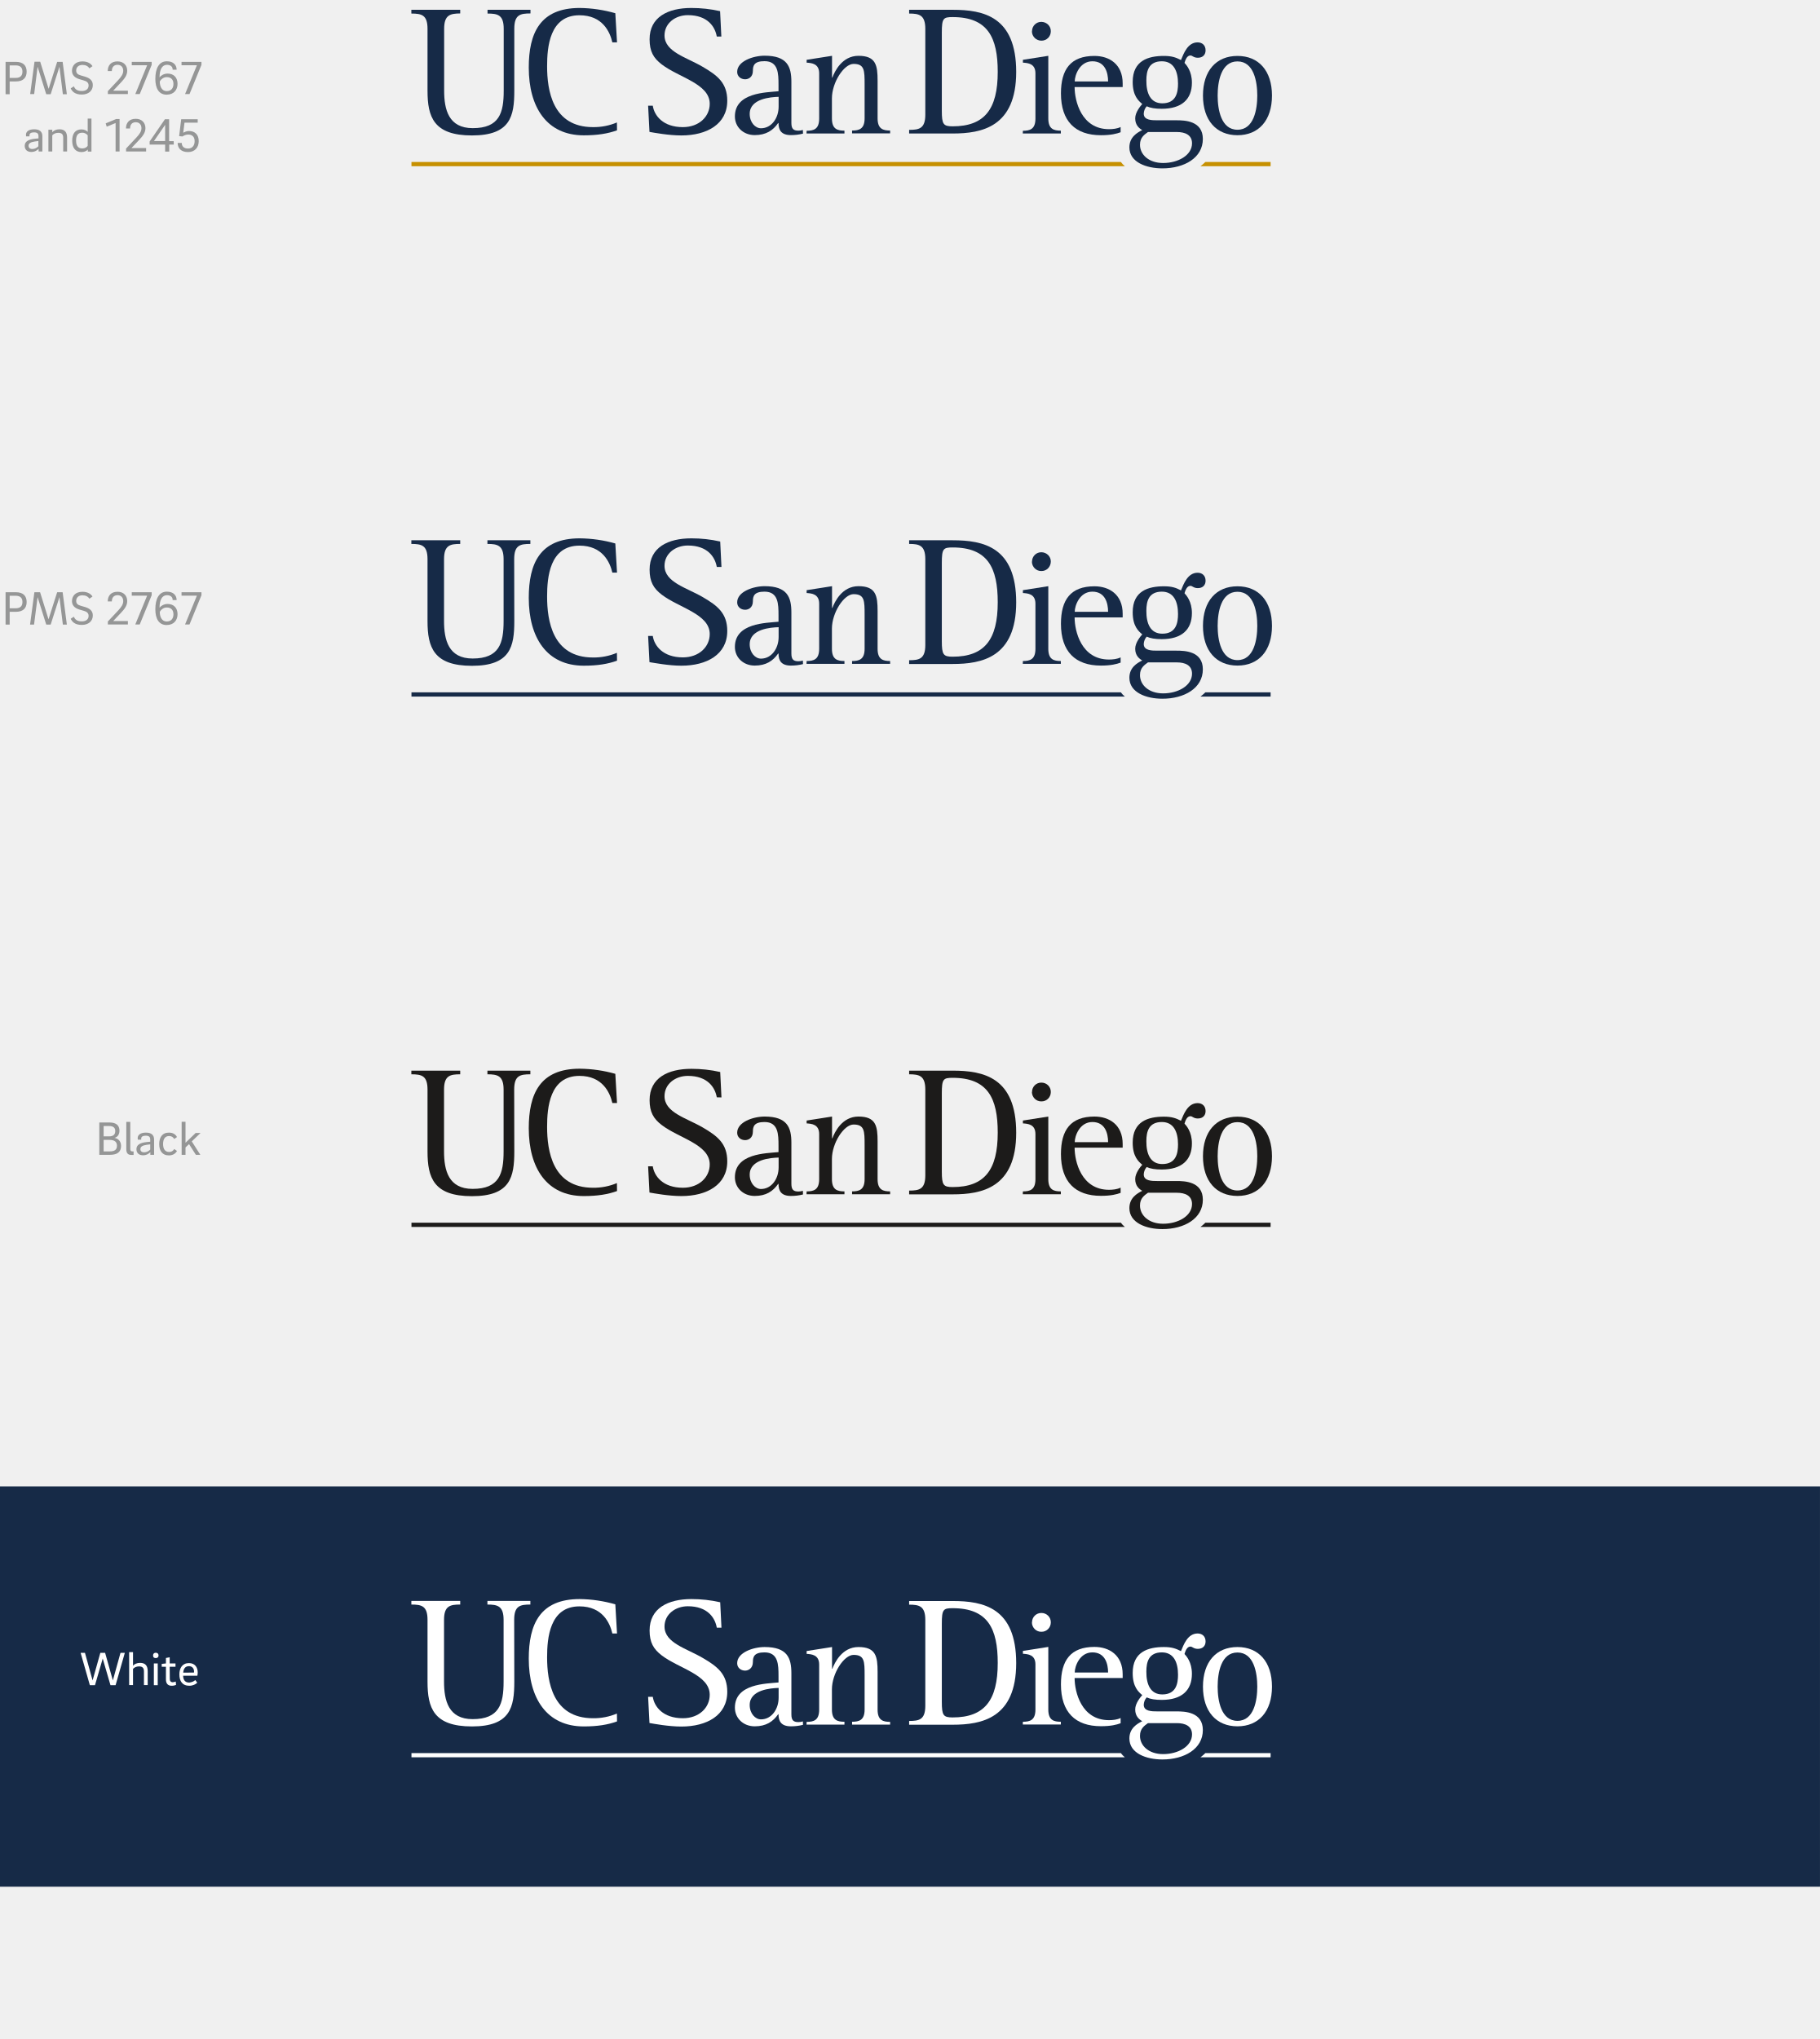
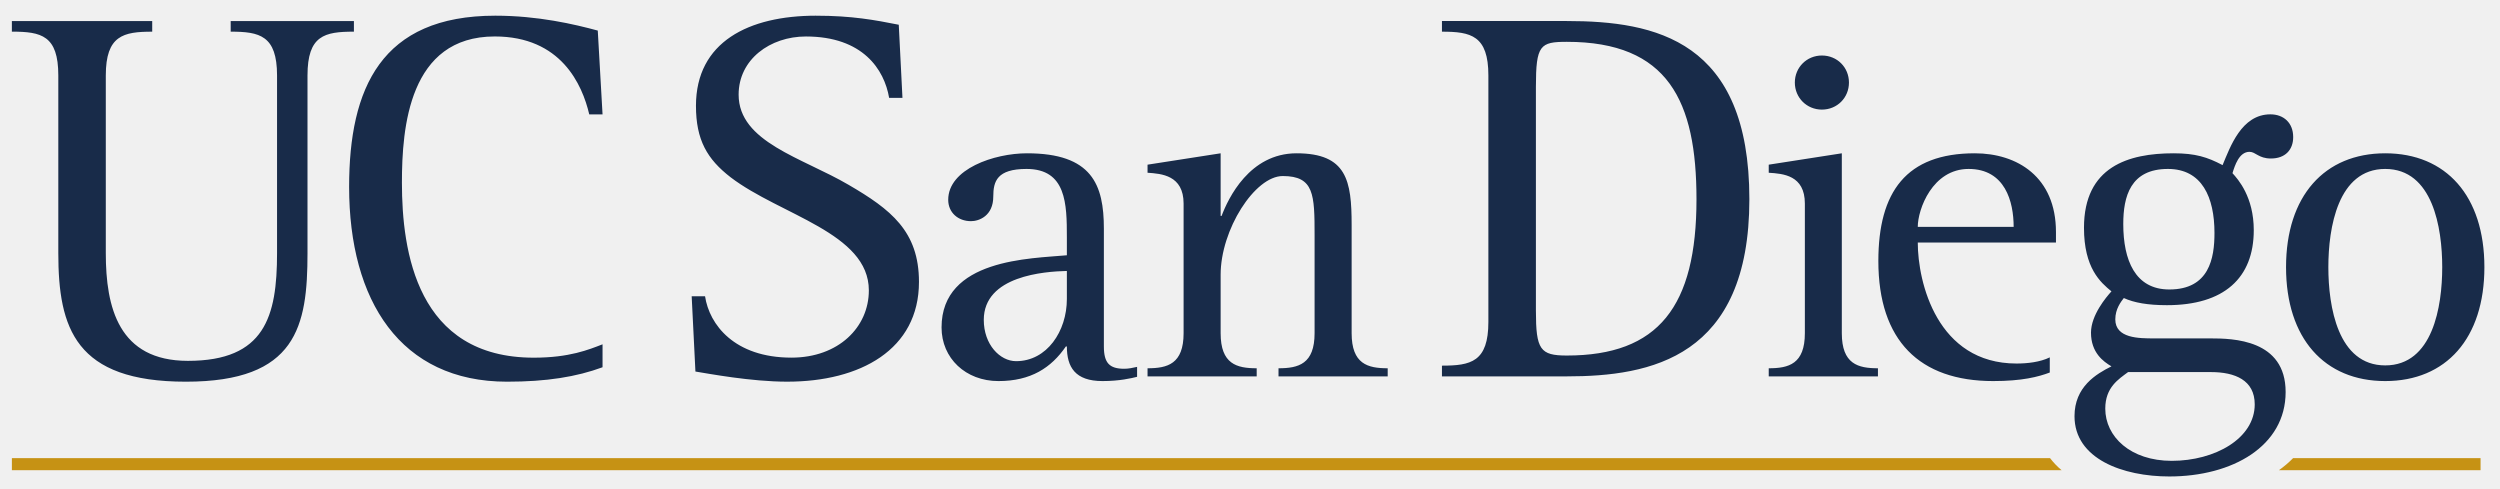
- <svg xmlns="http://www.w3.org/2000/svg" xmlns:xlink="http://www.w3.org/1999/xlink" version="1.1" id="Layer_1" x="0px" y="0px" viewBox="0 0 1598.1 1790" style="enable-background:new 0 0 1598.1 1790;" xml:space="preserve">
-   <style type="text/css">
- 	.st0{fill:#162A47;}
- 	.st1{clip-path:url(#SVGID_2_);}
- 	.st2{fill:#1C1B1A;}
- 	.st3{fill:#C69000;}
- 	.st4{fill:#FFFFFF;}
- 	.st5{enable-background:new    ;}
- 	.st6{fill:#959696;}
- </style>
-   <rect x="0" y="1304.9" class="st0" width="1598.1" height="351.4" />
-   <g>
+ <svg xmlns="http://www.w3.org/2000/svg" xml:space="preserve" height="35.546" viewBox="0 0 182 35.546" width="182" version="1.1">
+   <g transform="matrix(1.25 0 0 -1.25 -174.44 463.92)">
    <g>
-       <g>
-         <g>
-           <g>
-             <defs>
-               <rect id="SVGID_1_" x="70.1" y="7" width="1157.1" height="1649.3" />
-             </defs>
-             <clipPath id="SVGID_2_">
-               <use xlink:href="#SVGID_1_" style="overflow:visible;" />
-             </clipPath>
-             <g class="st1">
-               <path class="st2" d="M451.6,1010.8c0,22.3-3.3,39.3-37.2,39.3c-33.7,0-39-16.3-39-39.3v-54.3c0-12.2-5.2-13.4-14.2-13.4v-3.2        h42.9v3.2c-8.8,0-14.2,1.1-14.2,13.4v54.3c0,16.6,3.9,32.9,25.1,32.9c23.5,0,27.2-13.5,27.2-32.9v-54.3        c0-12.2-5.4-13.4-14.2-13.4v-3.2h37.7v3.2c-9,0-14.2,1.1-14.2,13.4L451.6,1010.8z" />
-               <path class="st2" d="M541.8,1045.6c-8,2.9-17.1,4.4-29.2,4.4c-32.6,0-48.3-24.8-48.3-59.5c0-30.2,9.8-52.3,44.7-52.3        c10.6,0.1,21.1,1.6,31.3,4.5l1.5,25.6h-4.1c-2.1-9.1-8.6-23.8-28.9-23.8c-26.2,0-28.4,27.9-28.4,44.7c0,21,4.6,53.5,40.3,53.5        c7.2,0.1,14.4-1.3,21-4.1L541.8,1045.6z" />
-               <path class="st2" d="M629.4,963.3c-1.5-8.6-8-18.8-25.4-18.8c-10.9,0-20.5,7-20.5,17.8c0,14.5,19.4,19.2,33.6,27.5        c12.9,7.5,21.5,14.2,21.5,29.7c0,20.7-18,30.5-40.3,30.5c-11.1,0-24-2.4-28-3.1l-1.2-23h4.1c1.3,8.7,9,18.8,26.4,18.8        c14.3,0,23.6-9.3,23.6-20.5c0-17.6-27.1-23-42.2-34.6c-7.2-5.5-10.6-11.4-10.6-21.8c0-19.6,16.2-27.5,36.7-27.5        c8.5,0,17,0.9,25.3,2.8l1.1,22.3L629.4,963.3z" />
-               <path class="st2" d="M683.7,1016.2c-6.8,0.2-25.4,1.5-25.4,15c0,7.5,4.9,12.6,9.9,12.6c9.4,0,15.5-9.1,15.5-19V1016.2z         M705.1,1048.6c-3.5,0.9-7,1.3-10.6,1.3c-8.4,0-10.9-4.3-10.9-10.6h-0.3c-4.5,6.5-10.7,10.6-20.6,10.6s-17.4-7-17.4-16.4        c0-21,27.3-21,38.3-22.1v-5.5c0-10.2-0.2-20.9-12.3-20.9c-9,0-10.2,3.8-10.2,8.4c0,6-4.3,7.5-6.8,7.5c-3.9,0-7-2.6-7-6.5        c0-9.4,14.1-14.2,24.1-14.2c19.9,0,23.5,9.6,23.5,23v36c0,5.1,1.7,6.8,6.2,6.8c1.3,0,2.6-0.2,3.9-0.6L705.1,1048.6z" />
-               <path class="st2" d="M708.3,1045.9c6.1,0,11-1.3,11-10.7v-39.6c0-8.7-6.8-9.1-11-9.4v-2.5l22.3-3.5v19.1h0.3        c2-5.4,8.5-19.1,22.9-19.1c15.4,0,16.8,8.4,16.8,21.9v33.1c0,9.4,4.9,10.7,11,10.7v2.5h-33.4v-2.5c6.1,0,11-1.3,11-10.7v-29.9        c0-12.5-0.1-18.1-9.7-18.1c-8.5,0-19,16.4-19,30.2v17.8c0,9.4,4.9,10.7,11,10.7v2.5h-33.3L708.3,1045.9z" />
-               <path class="st2" d="M827,1028.4c0,11.9,1.3,13.7,9.5,13.7c28,0,39.6-15,39.6-47.8c0-30-8.6-48.1-39.6-48.1        c-8.2,0-9.5,1-9.5,13.7V1028.4z M798.3,1045.2c8.8,0,14.2-1.1,14.2-13.4v-75.3c0-12.2-5.4-13.4-14.2-13.4v-3.2h38.2        c27.1,0,55.8,5.9,55.8,54.5c0,48.4-30.2,54.1-55.8,54.1h-38.2V1045.2z" />
-               <path class="st2" d="M906.2,958.6c0-4.6,3.7-8.3,8.3-8.2c4.6,0,8.3,3.7,8.2,8.3c0,4.6-3.7,8.3-8.3,8.2        c-4.5,0.1-8.2-3.6-8.3-8.1C906.2,958.8,906.2,958.7,906.2,958.6 M898.2,1045.9c6.1,0,11-1.3,11-10.7v-39.6        c0-8.7-6.7-9.1-11-9.4v-2.5l22.3-3.5v55c0,9.4,4.9,10.7,11,10.7v2.5h-33.4L898.2,1045.9z" />
-               <path class="st2" d="M973,1002.7c0-7.7-2.6-17.7-13.8-17.7s-15.5,12.3-15.5,17.7H973z M984,1047.2c-3.5,1.3-8.4,2.6-17.3,2.6        c-22.5,0-35.1-12.3-35.1-36.7c0-21.2,8.6-32.9,29.4-32.9c13,0,24.8,7.2,24.8,24.1v3.2h-42.2c0,12.2,5.9,37,30.2,37        c3.3,0,7.2-0.4,10.2-1.9V1047.2z" />
-               <path class="st2" d="M1020.6,1021.9c12.2,0,13.8-9.6,13.8-17.3c0-10.9-3.8-19.6-14.2-19.6c-11.5,0-13.6,8.4-13.6,16.8        C1006.5,1012.9,1010.1,1021.9,1020.6,1021.9 M1008,1047.1c-2.9,2.2-7,4.6-7,11.2c0,8.6,7.7,16,20.3,16        c13.2,0,25.4-6.8,25.4-17.3c0-7.4-6.1-9.9-13.3-9.9L1008,1047.1z M1033.1,1036.8c6.9,0,23.1,0.3,23.1,16.4        c0,16.5-16.2,25.8-35.5,25.8c-14.2,0-29-5.4-29-18.4c0-9,6.7-12.9,11.3-15.2c-2.5-1.4-6.2-4.2-6.2-10.3        c0-5.4,4.7-10.9,6.2-12.6c-3.3-2.8-8.4-7.1-8.4-19.4c0-18.7,13.6-22.8,27.4-22.8c6.7,0,10.3,1.2,15,3.6        c2.3-5.5,5.8-15.5,14.6-15.5c4.1,0,7,2.6,7,7c0,3.9-2.5,6.5-6.8,6.5c-3.8,0-4.7-2-6.5-2c-3.2,0-4.5,4.2-5.2,6.5        c1.7,1.9,6.5,7.2,6.5,17.4c0,14.7-9.1,22.9-26.5,22.9c-5.8,0-10-0.7-13.2-2.2c-1.6,1.8-2.5,4.1-2.6,6.5        c0,5.8,7.2,5.8,11.9,5.8L1033.1,1036.8z" />
-               <path class="st2" d="M1086.6,1045.1c14.5,0,17.4-18,17.4-30s-2.9-30-17.4-30s-17.4,18-17.4,30S1072.1,1045.1,1086.6,1045.1         M1056.3,1015.1c0-21.8,11.7-34.8,30.3-34.8s30.3,13,30.3,34.8c0,21.8-11.7,34.8-30.3,34.8S1056.3,1036.8,1056.3,1015.1" />
-               <path class="st2" d="M984.2,1073.4H361.3v3.7h626.4C986.4,1076,985.2,1074.8,984.2,1073.4" />
-               <path class="st2" d="M1115.7,1073.4h-57.3c-1.3,1.3-2.8,2.6-4.3,3.7h61.6L1115.7,1073.4L1115.7,1073.4z" />
-               <path class="st0" d="M451.6,545.2c0,22.3-3.3,39.3-37.2,39.3c-33.7,0-39-16.3-39-39.3v-54.3c0-12.2-5.2-13.4-14.2-13.4v-3.2        h42.9v3.2c-8.8,0-14.2,1.1-14.2,13.4v54.3c0,16.6,3.9,32.9,25.1,32.9c23.5,0,27.2-13.5,27.2-32.9v-54.3        c0-12.2-5.4-13.4-14.2-13.4v-3.2h37.7v3.2c-9,0-14.2,1.1-14.2,13.4L451.6,545.2z" />
-               <path class="st0" d="M541.8,580c-8,2.9-17.1,4.4-29.2,4.4c-32.6,0-48.3-24.8-48.3-59.5c0-30.2,9.8-52.3,44.7-52.3        c10.6,0.1,21.1,1.6,31.3,4.5l1.5,25.6h-4.1c-2.1-9.1-8.6-23.7-28.9-23.7c-26.2,0-28.4,27.9-28.4,44.7c0,21,4.6,53.5,40.3,53.5        c7.2,0.1,14.4-1.3,21-4.1L541.8,580z" />
-               <path class="st0" d="M629.4,497.7c-1.5-8.6-8-18.8-25.4-18.8c-10.9,0-20.5,7-20.5,17.8c0,14.5,19.4,19.2,33.6,27.5        c12.9,7.5,21.5,14.2,21.5,29.7c0,20.7-18,30.5-40.3,30.5c-11.1,0-24-2.5-28-3.1l-1.2-23h4.1c1.3,8.7,9,18.8,26.4,18.8        c14.3,0,23.6-9.3,23.6-20.5c0-17.6-27.1-23-42.2-34.6c-7.2-5.5-10.6-11.4-10.6-21.9c0-19.6,16.2-27.5,36.7-27.5        c8.5,0,17,0.9,25.3,2.8l1.1,22.3L629.4,497.7L629.4,497.7z" />
-               <path class="st0" d="M683.7,550.6c-6.8,0.2-25.4,1.5-25.4,15c0,7.5,4.9,12.6,9.9,12.6c9.4,0,15.5-9.1,15.5-19V550.6z         M705.1,583c-3.5,0.9-7,1.3-10.6,1.3c-8.4,0-10.9-4.3-10.9-10.6h-0.3c-4.5,6.5-10.7,10.6-20.6,10.6s-17.4-7-17.4-16.4        c0-21,27.3-21,38.3-22.1v-5.5c0-10.2-0.2-20.9-12.3-20.9c-9,0-10.2,3.8-10.2,8.4c0,6-4.3,7.5-6.8,7.5c-3.9,0-7-2.6-7-6.5        c0-9.4,14.1-14.2,24.1-14.2c19.9,0,23.5,9.6,23.5,23.1v36c0,5.1,1.7,6.8,6.2,6.8c1.3,0,2.6-0.2,3.9-0.6L705.1,583z" />
-               <path class="st0" d="M708.3,580.3c6.1,0,11-1.3,11-10.7V530c0-8.7-6.8-9.1-11-9.4v-2.5l22.3-3.5v19.1h0.3        c2-5.4,8.5-19.1,22.9-19.1c15.4,0,16.8,8.4,16.8,21.9v33.1c0,9.4,4.9,10.7,11,10.7v2.5h-33.4v-2.5c6.1,0,11-1.3,11-10.7v-29.9        c0-12.5-0.1-18.1-9.7-18.1c-8.5,0-19,16.4-19,30.2v17.8c0,9.4,4.9,10.7,11,10.7v2.5h-33.3L708.3,580.3z" />
-               <path class="st0" d="M827,562.8c0,11.9,1.3,13.7,9.5,13.7c28,0,39.6-15,39.6-47.8c0-30-8.6-48.1-39.6-48.1        c-8.2,0-9.5,1-9.5,13.7V562.8z M798.3,579.6c8.8,0,14.2-1.1,14.2-13.4v-75.3c0-12.2-5.4-13.4-14.2-13.4v-3.2h38.2        c27.1,0,55.8,5.9,55.8,54.5c0,48.4-30.2,54.1-55.8,54.1h-38.2V579.6z" />
-               <path class="st0" d="M906.2,493c0-4.6,3.7-8.3,8.3-8.2s8.3,3.7,8.2,8.3s-3.7,8.3-8.3,8.2c-4.5,0.1-8.2-3.6-8.3-8.1        C906.2,493.1,906.2,493.1,906.2,493 M898.2,580.3c6.1,0,11-1.3,11-10.7V530c0-8.7-6.7-9.1-11-9.4v-2.5l22.3-3.5v55        c0,9.4,4.9,10.7,11,10.7v2.5h-33.4L898.2,580.3z" />
-               <path class="st0" d="M973,537.1c0-7.7-2.6-17.7-13.8-17.7s-15.5,12.3-15.5,17.7H973z M984,581.7c-3.5,1.3-8.4,2.6-17.3,2.6        c-22.5,0-35.1-12.3-35.1-36.7c0-21.2,8.6-32.9,29.4-32.9c13,0,24.8,7.2,24.8,24.1v3.2h-42.2c0,12.2,5.9,37,30.2,37        c3.3,0,7.2-0.4,10.2-1.9V581.7z" />
-               <path class="st0" d="M1020.6,556.3c12.2,0,13.8-9.6,13.8-17.3c0-10.9-3.8-19.6-14.2-19.6c-11.5,0-13.6,8.4-13.6,16.8        C1006.5,547.3,1010.1,556.3,1020.6,556.3 M1008,581.5c-2.9,2.2-7,4.6-7,11.2c0,8.6,7.7,16,20.3,16c13.2,0,25.4-6.8,25.4-17.3        c0-7.4-6.1-9.9-13.3-9.9H1008z M1033.1,571.2c6.9,0,23.1,0.3,23.1,16.4c0,16.5-16.2,25.8-35.5,25.8c-14.2,0-29-5.4-29-18.4        c0-9,6.7-12.9,11.3-15.2c-2.5-1.4-6.2-4.2-6.2-10.3c0-5.4,4.7-10.9,6.2-12.6c-3.3-2.8-8.4-7.1-8.4-19.4        c0-18.7,13.6-22.8,27.4-22.8c6.7,0,10.3,1.1,15,3.6c2.3-5.5,5.8-15.5,14.6-15.5c4.1,0,7,2.6,7,7c0,3.9-2.5,6.5-6.8,6.5        c-3.8,0-4.7-2-6.5-2c-3.2,0-4.5,4.2-5.2,6.5c1.7,1.9,6.5,7.2,6.5,17.4c0,14.7-9.1,22.9-26.5,22.9c-5.8,0-10-0.7-13.2-2.2        c-1.6,1.8-2.5,4.1-2.6,6.5c0,5.8,7.2,5.8,11.9,5.8H1033.1z" />
-               <path class="st0" d="M1086.6,579.5c14.5,0,17.4-18,17.4-30s-2.9-30-17.4-30s-17.4,18-17.4,30S1072.1,579.5,1086.6,579.5         M1056.3,549.5c0-21.8,11.7-34.8,30.3-34.8s30.3,13,30.3,34.8s-11.7,34.8-30.3,34.8S1056.3,571.2,1056.3,549.5" />
-               <path class="st0" d="M984.2,607.8H361.3v3.7h626.4C986.4,610.4,985.2,609.2,984.2,607.8" />
-               <path class="st0" d="M1115.7,607.8h-57.3c-1.3,1.3-2.8,2.6-4.3,3.7h61.6L1115.7,607.8L1115.7,607.8z" />
-               <path class="st0" d="M451.6,79.6c0,22.3-3.3,39.3-37.2,39.3c-33.7,0-39-16.3-39-39.3V25.3c0-12.2-5.2-13.4-14.2-13.4V8.6h42.9        v3.2C395.4,11.9,390,13,390,25.3v54.3c0,16.6,3.9,32.9,25.1,32.9c23.5,0,27.2-13.5,27.2-32.9V25.3c0-12.3-5.3-13.4-14.2-13.4        V8.6h37.7v3.2c-9,0-14.2,1.1-14.2,13.4V79.6z" />
-               <path class="st0" d="M541.8,114.4c-8,2.9-17.1,4.4-29.2,4.4c-32.6,0-48.3-24.8-48.3-59.5C464.3,29.2,474.1,7,509,7        c10.6,0.1,21.1,1.7,31.3,4.6l1.5,25.6h-4.1c-2.1-9.2-8.6-23.8-28.9-23.8c-26.2,0-28.4,27.9-28.4,44.7c0,21,4.6,53.5,40.3,53.5        c7.2,0.1,14.4-1.3,21-4.1L541.8,114.4z" />
-               <path class="st0" d="M629.4,32.1c-1.5-8.6-8-18.8-25.4-18.8c-10.9,0-20.5,7-20.5,17.8c0,14.5,19.4,19.2,33.6,27.6        c12.9,7.5,21.5,14.2,21.5,29.7c0,20.7-18,30.5-40.3,30.5c-11.1,0-24-2.4-28-3.1l-1.2-23h4.1c1.3,8.7,9,18.8,26.4,18.8        c14.3,0,23.6-9.3,23.6-20.5c0-17.6-27.1-23-42.2-34.6c-7.2-5.5-10.6-11.4-10.6-21.9C570.3,15,586.5,7,607,7        c8.5,0,17,0.9,25.3,2.8l1.1,22.3C633.4,32.1,629.4,32.1,629.4,32.1z" />
-               <path class="st0" d="M683.7,85c-6.8,0.2-25.4,1.5-25.4,15c0,7.5,4.9,12.6,9.9,12.6c9.4,0,15.5-9.1,15.5-19V85z M705.1,117.3        c-3.5,0.9-7,1.3-10.6,1.3c-8.4,0-10.9-4.3-10.9-10.6h-0.3c-4.5,6.5-10.7,10.6-20.6,10.6s-17.4-7-17.4-16.4        c0-21,27.3-21,38.3-22.1v-5.5c0-10.2-0.2-20.9-12.3-20.9c-9,0-10.2,3.8-10.2,8.4c0,6-4.3,7.5-6.8,7.5c-3.9,0-7-2.6-7-6.5        c0-9.4,14.1-14.2,24.1-14.2c19.9,0,23.5,9.6,23.5,23v36c0,5.1,1.7,6.8,6.2,6.8c1.3,0,2.6-0.2,3.9-0.6L705.1,117.3z" />
-               <path class="st0" d="M708.3,114.8c6.1,0,11-1.3,11-10.7V64.4c0-8.7-6.8-9.1-11-9.4v-2.5l22.3-3.5v19.1h0.3        c2-5.4,8.5-19.1,22.9-19.1c15.4,0,16.8,8.4,16.8,21.9v33c0,9.4,4.9,10.7,11,10.7v2.5h-33.4v-2.5c6.1,0,11-1.3,11-10.7V74.2        c0-12.5-0.1-18.1-9.7-18.1c-8.5,0-19,16.4-19,30.2V104c0,9.4,4.9,10.7,11,10.7v2.5h-33.3L708.3,114.8z" />
-               <path class="st0" d="M827,97.2c0,11.9,1.3,13.7,9.5,13.7c28,0,39.6-15,39.6-47.8c0-30-8.6-48.1-39.6-48.1        c-8.2,0-9.5,1-9.5,13.7V97.2z M798.3,114c8.8,0,14.2-1.1,14.2-13.4V25.3c0-12.2-5.4-13.4-14.2-13.4V8.6h38.2        c27.1,0,55.8,5.9,55.8,54.5c0,48.4-30.2,54.1-55.8,54.1h-38.2V114z" />
-               <path class="st0" d="M906.2,27.4c0-4.6,3.7-8.3,8.3-8.2c4.6,0.1,8.3,3.7,8.2,8.3c0,4.6-3.7,8.3-8.3,8.2        c-4.5,0-8.2-3.6-8.3-8.1C906.2,27.6,906.2,27.5,906.2,27.4 M898.2,114.8c6.1,0,11-1.3,11-10.7V64.4c0-8.7-6.7-9.1-11-9.4v-2.5        l22.3-3.5v55c0,9.4,4.9,10.7,11,10.7v2.5h-33.4L898.2,114.8z" />
-               <path class="st0" d="M973,71.5c0-7.7-2.6-17.7-13.8-17.7s-15.5,12.3-15.5,17.7H973z M984,116.1c-3.5,1.3-8.4,2.6-17.3,2.6        c-22.5,0-35.1-12.3-35.1-36.7c0-21.2,8.6-32.9,29.4-32.9c13,0,24.8,7.2,24.8,24.1v3.2h-42.2c0,12.2,5.9,37,30.2,37        c3.3,0,7.2-0.4,10.2-1.9V116.1z" />
-               <path class="st0" d="M1020.6,90.7c12.2,0,13.8-9.6,13.8-17.3c0-10.9-3.8-19.6-14.2-19.6c-11.5,0-13.6,8.4-13.6,16.8        C1006.5,81.7,1010.1,90.7,1020.6,90.7 M1008,115.9c-2.9,2.2-7,4.6-7,11.2c0,8.6,7.7,16,20.3,16c13.2,0,25.4-6.8,25.4-17.3        c0-7.4-6.1-9.9-13.3-9.9H1008z M1033.1,105.6c6.9,0,23.1,0.3,23.1,16.4c0,16.5-16.2,25.8-35.5,25.8c-14.2,0-29-5.4-29-18.4        c0-9,6.7-12.9,11.3-15.2c-2.5-1.4-6.2-4.2-6.2-10.3c0-5.4,4.7-10.9,6.2-12.6c-3.3-2.8-8.4-7.1-8.4-19.4        c0-18.7,13.6-22.8,27.4-22.8c6.7,0,10.3,1.2,15,3.6c2.3-5.5,5.8-15.5,14.6-15.5c4.1,0,7,2.6,7,7c0,3.9-2.5,6.5-6.8,6.5        c-3.8,0-4.7-2-6.5-2c-3.2,0-4.5,4.2-5.2,6.5c1.7,1.9,6.5,7.2,6.5,17.4c0,14.7-9.1,22.9-26.5,22.9c-5.8,0-10-0.7-13.2-2.2        c-1.6,1.8-2.5,4.1-2.6,6.5c0,5.8,7.2,5.8,11.9,5.8L1033.1,105.6z" />
-               <path class="st0" d="M1086.6,113.9c14.5,0,17.4-18,17.4-30s-2.9-30-17.4-30s-17.4,18-17.4,30S1072.1,113.9,1086.6,113.9         M1056.3,83.9c0-21.8,11.7-34.8,30.3-34.8s30.3,13,30.3,34.8s-11.7,34.8-30.3,34.8S1056.3,105.6,1056.3,83.9" />
-               <path class="st3" d="M984.2,142.2H361.3v3.7h626.4C986.4,144.8,985.2,143.6,984.2,142.2" />
-               <path class="st3" d="M1115.7,142.2h-57.3c-1.3,1.3-2.8,2.6-4.3,3.7h61.6L1115.7,142.2L1115.7,142.2z" />
-               <path class="st4" d="M451.6,1476.3c0,22.3-3.3,39.3-37.2,39.3c-33.7,0-39-16.3-39-39.3V1422c0-12.2-5.2-13.4-14.2-13.4v-3.2        h42.9v3.2c-8.8,0-14.2,1.1-14.2,13.4v54.3c0,16.6,3.9,32.9,25.1,32.9c23.5,0,27.2-13.5,27.2-32.9V1422        c0-12.2-5.4-13.4-14.2-13.4v-3.2h37.7v3.2c-9,0-14.2,1.1-14.2,13.4L451.6,1476.3z" />
-               <path class="st4" d="M541.8,1511.2c-8,2.9-17.1,4.4-29.2,4.4c-32.6,0-48.3-24.8-48.3-59.5c0-30.2,9.8-52.3,44.7-52.3        c10.6,0.1,21.1,1.7,31.3,4.6l1.5,25.6h-4.1c-2.1-9.1-8.6-23.8-28.9-23.8c-26.2,0-28.4,27.9-28.4,44.7c0,21,4.6,53.5,40.3,53.5        c7.2,0.1,14.4-1.3,21-4.1L541.8,1511.2z" />
-               <path class="st4" d="M629.4,1428.9c-1.5-8.6-8-18.8-25.4-18.8c-10.9,0-20.5,7-20.5,17.8c0,14.5,19.4,19.2,33.6,27.6        c12.9,7.5,21.5,14.2,21.5,29.7c0,20.7-18,30.5-40.3,30.5c-11.1,0-24-2.4-28-3.1l-1.2-23h4.1c1.3,8.7,9,18.8,26.4,18.8        c14.3,0,23.6-9.3,23.6-20.6c0-17.6-27.1-23-42.2-34.6c-7.2-5.5-10.6-11.4-10.6-21.8c0-19.6,16.2-27.6,36.7-27.6        c8.5,0,17,0.9,25.3,2.8l1.1,22.3L629.4,1428.9L629.4,1428.9z" />
-               <path class="st4" d="M683.7,1481.8c-6.8,0.2-25.4,1.5-25.4,15c0,7.5,4.9,12.6,9.9,12.6c9.4,0,15.5-9.1,15.5-19V1481.8z         M705.1,1514.2c-3.5,0.9-7,1.3-10.6,1.3c-8.4,0-10.9-4.3-10.9-10.6h-0.3c-4.5,6.5-10.7,10.6-20.6,10.6s-17.4-7-17.4-16.4        c0-21,27.3-21,38.3-22.1v-5.5c0-10.2-0.2-20.9-12.3-20.9c-9,0-10.2,3.8-10.2,8.4c0,5.9-4.3,7.6-6.8,7.6c-3.9,0-7-2.6-7-6.5        c0-9.4,14.1-14.2,24.1-14.2c19.9,0,23.5,9.6,23.5,23.1v36c0,5.1,1.7,6.8,6.2,6.8c1.3,0,2.6-0.2,3.9-0.6L705.1,1514.2z" />
-               <path class="st4" d="M708.3,1511.6c6.1,0,11-1.3,11-10.7v-39.6c0-8.7-6.8-9.1-11-9.4v-2.5l22.3-3.5v19.1h0.3        c2-5.4,8.5-19.1,22.9-19.1c15.4,0,16.8,8.4,16.8,21.9v33.1c0,9.4,4.9,10.7,11,10.7v2.4h-33.4v-2.5c6.1,0,11-1.3,11-10.7v-29.9        c0-12.5-0.1-18.1-9.7-18.1c-8.5,0-19,16.4-19,30.2v17.8c0,9.4,4.9,10.7,11,10.7v2.5h-33.3L708.3,1511.6z" />
-               <path class="st4" d="M827,1494c0,11.9,1.3,13.7,9.5,13.7c28,0,39.6-15,39.6-47.8c0-30-8.6-48.1-39.6-48.1        c-8.2,0-9.5,1-9.5,13.7V1494z M798.3,1510.8c8.8,0,14.2-1.1,14.2-13.4v-75.3c0-12.2-5.4-13.4-14.2-13.4v-3.2h38.2        c27.1,0,55.8,5.9,55.8,54.5c0,48.4-30.2,54.1-55.8,54.1h-38.2V1510.8z" />
-               <path class="st4" d="M906.2,1424.2c0-4.6,3.7-8.3,8.3-8.2c4.6,0,8.3,3.7,8.2,8.3c0,4.6-3.7,8.3-8.3,8.2        c-4.5,0.1-8.2-3.6-8.3-8.1C906.2,1424.4,906.2,1424.3,906.2,1424.2 M898.2,1511.5c6.1,0,11-1.3,11-10.7v-39.6        c0-8.7-6.7-9.1-11-9.4v-2.5l22.3-3.5v55c0,9.4,4.9,10.7,11,10.7v2.4h-33.4L898.2,1511.5z" />
-               <path class="st4" d="M973,1468.3c0-7.7-2.6-17.7-13.8-17.7s-15.5,12.3-15.5,17.7H973z M984,1512.8c-3.5,1.3-8.4,2.6-17.3,2.6        c-22.5,0-35.1-12.3-35.1-36.7c0-21.2,8.6-32.9,29.4-32.9c13,0,24.8,7.2,24.8,24.1v3.2h-42.2c0,12.2,5.9,37,30.2,37        c3.3,0,7.2-0.4,10.2-1.9V1512.8z" />
-               <path class="st4" d="M1020.6,1487.5c12.2,0,13.8-9.6,13.8-17.3c0-10.9-3.8-19.6-14.2-19.6c-11.5,0-13.6,8.4-13.6,16.8        C1006.5,1478.5,1010.1,1487.5,1020.6,1487.5 M1008,1512.7c-2.9,2.2-7,4.6-7,11.2c0,8.6,7.7,16,20.3,16        c13.2,0,25.4-6.8,25.4-17.3c0-7.4-6.1-9.9-13.3-9.9L1008,1512.7z M1033.1,1502.4c6.9,0,23.1,0.3,23.1,16.4        c0,16.5-16.2,25.8-35.5,25.8c-14.2,0-29-5.4-29-18.4c0-9,6.7-12.9,11.3-15.2c-2.5-1.4-6.2-4.2-6.2-10.3        c0-5.4,4.7-10.9,6.2-12.6c-3.3-2.8-8.4-7.1-8.4-19.4c0-18.7,13.6-22.8,27.4-22.8c6.7,0,10.3,1.2,15,3.6        c2.3-5.5,5.8-15.5,14.6-15.5c4.1,0,7,2.6,7,7c0,3.9-2.5,6.5-6.8,6.5c-3.8,0-4.7-2-6.5-2c-3.2,0-4.5,4.2-5.2,6.5        c1.7,1.9,6.5,7.2,6.5,17.4c0,14.7-9.1,22.9-26.5,22.9c-5.8,0-10-0.7-13.2-2.2c-1.6,1.8-2.5,4.1-2.6,6.5        c0,5.8,7.2,5.8,11.9,5.8L1033.1,1502.4z" />
-               <path class="st4" d="M1086.6,1510.7c14.5,0,17.4-18,17.4-30s-2.9-30-17.4-30s-17.4,18-17.4,30S1072.1,1510.7,1086.6,1510.7         M1056.3,1480.7c0-21.8,11.7-34.8,30.3-34.8s30.3,13,30.3,34.8s-11.7,34.8-30.3,34.8S1056.3,1502.4,1056.3,1480.7" />
-               <path class="st4" d="M984.2,1539H361.3v3.7h626.4C986.4,1541.6,985.2,1540.4,984.2,1539" />
-               <path class="st4" d="M1115.7,1539h-57.3c-1.3,1.3-2.8,2.6-4.3,3.7h61.6L1115.7,1539L1115.7,1539z" />
-             </g>
-           </g>
-         </g>
-       </g>
+       <path d="m36.047 1.147c-8.314 0-10.641 5.28-10.641 12.466 0 8.275 3.73 14.179 11.496 14.179 2.875 0 5.05-0.35 6.953-1.051v-1.67c-1.008 0.389-2.407 0.973-5.007 0.973-8.508 0-9.598-7.729-9.598-12.74 0-4.002 0.508-10.645 6.758-10.645 4.821 0 6.37 3.496 6.879 5.672h0.968l-0.347-6.1c-1.713-0.464-4.352-1.084-7.461-1.084zm23.346 0c-4.889 0-8.737 1.903-8.737 6.562 0 2.489 0.817 3.883 2.524 5.203 3.612 2.759 10.062 4.042 10.062 8.234 0 2.683-2.215 4.895-5.633 4.895-4.157 0-5.982-2.407-6.291-4.467h-0.974l0.273 5.479c0.973 0.156 4.039 0.738 6.68 0.738 5.317 0 9.594-2.332 9.594-7.264 0-3.691-2.057-5.281-5.125-7.068-3.379-1.98-8.004-3.108-8.004-6.564 0-2.565 2.292-4.234 4.896-4.234 4.154 0 5.71 2.41 6.061 4.467h0.97l-0.269-5.322c-1.751-0.347-3.42-0.658-6.027-0.658zm-58.539 0.389v0.773c2.14 0 3.381 0.273 3.381 3.188v12.936c0 5.476 1.246 9.359 9.284 9.359 8.08 0 8.857-4.039 8.857-9.359v-12.936c0-2.915 1.243-3.187 3.379-3.187v-0.773h-8.971v0.773c2.096 0 3.375 0.273 3.375 3.188v12.936c0 4.621-0.889 7.841-6.488 7.841-5.045 0-5.979-3.88-5.979-7.841v-12.936c0-2.915 1.283-3.187 3.379-3.187v-0.773h-10.216zm104.11 0v0.775c2.1 0 3.38 0.271 3.38 3.186v17.943c0 2.912-1.28 3.184-3.38 3.184v0.781h9.09c6.1 0 13.29-1.361 13.29-12.896 0-11.575-6.84-12.973-13.29-12.973l-9.09 0zm9.09 1.514c7.38 0 9.44 4.31 9.44 11.459 0 7.806-2.76 11.379-9.44 11.379-1.94 0-2.25-0.427-2.25-3.262v-16.312c0-3.03 0.31-3.264 2.25-3.264zm18.57 0.996c-1.1 0-1.97 0.863-1.97 1.969 0 1.106 0.87 1.969 1.97 1.969 1.11 0 1.97-0.863 1.97-1.969 0-1.106-0.86-1.969-1.97-1.969zm32.65 4.283c-2.11 0-2.93 2.387-3.48 3.697-1.11-0.586-1.98-0.861-3.57-0.861-3.28 0-6.52 0.966-6.52 5.422 0 2.937 1.2 3.974 2 4.629-0.38 0.417-1.49 1.729-1.49 3.008 0 1.453 0.9 2.108 1.49 2.451-1.11 0.555-2.69 1.486-2.69 3.629 0 3.108 3.52 4.388 6.9 4.388 4.6 0 8.47-2.209 8.47-6.148 0-3.834-3.84-3.904-5.49-3.904h-4.08c-1.11 0-2.83 0-2.83-1.385 0-0.759 0.41-1.278 0.62-1.553 0.75 0.344 1.76 0.52 3.14 0.52 4.15 0 6.32-1.972 6.32-5.461 0-2.42-1.14-3.7-1.55-4.149 0.17-0.551 0.48-1.554 1.24-1.554 0.45 0 0.66 0.486 1.56 0.486 1.03 0 1.62-0.622 1.62-1.559 0-1.035-0.69-1.656-1.66-1.656zm-90.52 2.836c-2.386 0-5.734 1.139-5.734 3.385 0 0.932 0.722 1.556 1.656 1.556 0.59 0 1.625-0.382 1.625-1.798 0-1.107 0.277-2.004 2.42-2.004 2.9 0 2.937 2.554 2.937 4.974v1.311c-2.625 0.245-9.123 0.244-9.123 5.254 0 2.245 1.76 3.904 4.143 3.904 2.354 0 3.841-0.964 4.906-2.519h0.074c0 1.486 0.588 2.519 2.594 2.519 1.24 0 2.104-0.207 2.518-0.31v-0.723c-0.309 0.069-0.623 0.137-0.932 0.137-1.075 0-1.486-0.415-1.486-1.623v-8.573c0-3.212-0.864-5.49-5.598-5.49zm14.098 0l-5.321 0.828v0.588c0.999 0.069 2.625 0.172 2.625 2.246v9.434c0 2.246-1.177 2.554-2.625 2.554v0.59h7.946v-0.59c-1.455 0-2.625-0.308-2.625-2.554v-4.254c0-3.284 2.488-7.186 4.523-7.186 2.285 0 2.317 1.348 2.317 4.321v7.119c0 2.246-1.177 2.554-2.626 2.554v0.59h7.948v-0.59c-1.451 0-2.625-0.308-2.625-2.554v-7.879c0-3.215-0.345-5.217-4.01-5.217-3.423 0-4.975 3.28-5.457 4.559h-0.07v-4.559zm45.222 0l-5.32 0.828v0.588c1.04 0.069 2.63 0.172 2.63 2.246v9.434c0 2.246-1.18 2.554-2.63 2.554v0.59h7.95v-0.59c-1.45 0-2.63-0.308-2.63-2.554v-13.096zm9.68 0c-4.98 0-7.02 2.794-7.02 7.84 0 5.804 3.01 8.742 8.36 8.742 2.11 0 3.29-0.31 4.12-0.623v-1.103c-0.7 0.345-1.63 0.449-2.42 0.449-5.78 0-7.19-5.908-7.19-8.811h10.06v-0.762c0-4.007-2.81-5.732-5.91-5.732zm29.88 0c-4.42 0-7.22 3.106-7.22 8.291 0 5.183 2.8 8.291 7.22 8.291 4.43 0 7.22-3.108 7.22-8.291 0-5.185-2.79-8.291-7.22-8.291zm-30.33 1.139c2.66 0 3.28 2.383 3.28 4.215h-6.98c0-1.279 1.07-4.215 3.7-4.215zm14.51 0c2.49 0 3.39 2.073 3.39 4.662 0 1.835-0.38 4.113-3.29 4.113-2.49 0-3.35-2.14-3.35-4.766 0-2.004 0.52-4.009 3.25-4.009zm15.82 0c3.46 0 4.15 4.283 4.15 7.152s-0.69 7.15-4.15 7.15c-3.45 0-4.14-4.281-4.14-7.15s0.69-7.152 4.14-7.152zm-95.976 7.427v2.04c0 2.348-1.451 4.527-3.697 4.527-1.175 0-2.352-1.209-2.352-3.004 0-3.215 4.424-3.526 6.049-3.563zm77.256 7.362h6.04c1.74 0 3.18 0.587 3.18 2.349 0 2.488-2.9 4.112-6.04 4.112-3.01 0-4.84-1.762-4.84-3.801 0-1.555 0.97-2.143 1.66-2.66z" transform="matrix(.8 0 0 -.8 139.56 371.14)" fill="#182b49" />
+       <path d="m0.855 33.359v0.877h149.22c-0.32-0.268-0.6-0.563-0.84-0.877h-148.38zm166.07 0c-0.31 0.317-0.65 0.607-1.03 0.877h14.68v-0.877h-13.65z" transform="matrix(.8 0 0 -.8 139.56 371.14)" fill="#c69214" />
    </g>
  </g>
-   <g class="st5">
-     <path class="st6" d="M8.5,71.5v11.2H4.9V54.3h9c6.5,0,9.5,3.3,9.5,8.6s-3,8.6-9.5,8.6H8.5z M8.5,68.4h5.2c4.5,0,6-2.3,6-5.5   c0-3.2-1.5-5.5-6-5.5H8.5V68.4z" />
-   </g>
-   <g class="st5">
-     <path class="st6" d="M50.2,54.3H55l3.7,28.4h-3.5l-3-24.1l-7.7,24.1h-3.9L33,58.6l-3,24h-3.5l3.8-28.4h5L42.7,78L50.2,54.3z" />
-     <path class="st6" d="M78.5,60c-1.2-1.9-3.2-3-6.1-3c-3.6,0-5.5,2.2-5.5,4.9c0,2.4,1.3,3.5,4,4.3l3.8,1.1c4.2,1.3,6.8,3.4,6.8,7.4   c0,4.9-3.7,8.3-9.7,8.3c-6.4,0-8.6-3.1-9.7-5.4l2.7-1.8c1,2.1,2.5,4.1,7,4.1c4,0,6-2,6-4.9c0-2.5-1.8-3.7-4.3-4.4l-3.8-1.1   c-4.2-1.3-6.5-3.7-6.5-7.4c0-4.3,2.9-8.2,9.2-8.2c4.6,0,7.5,2,8.8,4.2L78.5,60z" />
-     <path class="st6" d="M111.7,62.1c0,4.1-2.5,7.1-5.5,10.3l-6.8,7.2h12.9v3H94.7V80l9.1-9.7c2.7-2.9,4.4-5.3,4.4-8.2   c0-3-1.8-5.2-5-5.2c-3.3,0-5,2.2-5,5.5h-3.6c0-5,2.9-8.5,8.5-8.5C108.5,53.9,111.7,57.3,111.7,62.1z" />
-     <path class="st6" d="M129.2,57.3h-13.5v-3h17.5v2.6l-10.5,25.7h-3.9L129.2,57.3z" />
-     <path class="st6" d="M146.6,56.9c-4.4,0-6.5,4.4-6.5,11c1-1.4,3.7-3.3,7-3.3c5.6,0,8.8,3.6,8.8,9c0,5.1-3.1,9.5-9.6,9.5   c-6.9,0-9.9-5.7-9.9-13.8c0-9.3,3.2-15.5,10.1-15.5c5.9,0,8.6,3.4,8.6,7.4h-3.5C151.7,58.6,149.8,56.9,146.6,56.9z M146.4,80   c3.9,0,5.9-2.6,5.9-6.3c0-3.7-2-6-5.9-6c-2.8,0-5.1,1.9-6.1,3.9C140.3,75.9,142.1,80,146.4,80z" />
-     <path class="st6" d="M172.9,57.3h-13.5v-3h17.5v2.6l-10.5,25.7h-3.9L172.9,57.3z" />
-   </g>
-   <g class="st5">
-     <path class="st6" d="M33.9,133v-2.4c-1.1,1.3-3.3,2.8-6.4,2.8c-3.6,0-5.8-2-5.8-5.4c0-3.9,3.5-5.6,8.8-6.2l3.3-0.3v-1.9   c0-2.2-0.9-3.4-4-3.4c-2.6,0-3.9,1-3.9,2.4v1.1h-3c-0.1-0.5-0.1-0.9-0.1-1.4c0-2.8,2.5-4.8,7.2-4.8s7.2,2,7.2,6.1V133H33.9z    M28.4,130.8c2.2,0,4.1-1.1,5.3-2.4v-4.6l-3.1,0.4c-3.4,0.5-5.5,1.5-5.5,3.7C25.1,129.7,26.2,130.8,28.4,130.8z" />
-     <path class="st6" d="M42.6,113.9h3.3v2.3c1.1-1.6,3.5-2.7,6.3-2.7c4.7,0,6.7,2.6,6.7,7.3V133h-3.4v-11.9c0-3-1-4.5-4.4-4.5   c-2.3,0-4.2,1-5.2,2.2V133h-3.4v-19.1H42.6z" />
-     <path class="st6" d="M77,104.1h3.3v29h-3.2v-1.8c-1.1,1.3-3.1,2.2-5.6,2.2c-5.4,0-8.1-3.9-8.1-10s2.6-9.9,8.1-9.9   c2.6,0,4.5,1,5.5,2.2V104.1z M72.2,130.3c2.4,0,4-1,4.8-2.3v-9.2c-0.8-1-2.3-2.3-4.8-2.3c-4.1,0-5.4,2.8-5.4,6.8   C66.8,127.4,68.1,130.3,72.2,130.3z" />
-     <path class="st6" d="M101.5,133v-25l-7.8,3.2l-0.9-2.9l9.1-3.8h3.1V133H101.5z" />
-   </g>
-   <g class="st5">
-     <path class="st6" d="M127.7,112.5c0,4.1-2.5,7.1-5.5,10.3l-6.8,7.2h12.9v3h-17.6v-2.6l9.1-9.7c2.7-2.9,4.4-5.3,4.4-8.2   c0-3-1.8-5.2-5-5.2c-3.3,0-5,2.2-5,5.5h-3.6c0-5,2.9-8.5,8.5-8.5C124.4,104.2,127.7,107.7,127.7,112.5z" />
-   </g>
-   <g class="st5">
-     <path class="st6" d="M152.6,126.9h-4v6.2H145v-6.2h-13.6v-2.7l13.4-19.5h3.7v19.2h4L152.6,126.9L152.6,126.9z M145,123.8v-14.2   l-9.8,14.2H145z" />
-     <path class="st6" d="M165.1,133.5c-6.4,0-9.1-3.7-9.1-8h3.6c0,2.8,1.7,4.9,5.5,4.9c3.9,0,5.8-2.8,5.8-6.5c0-3.6-2-5.8-5.6-5.8   c-2,0-3.7,0.8-5.1,1.7l-2.9-0.3l1.8-14.8h14.5v3H162l-1.1,8.8c1-0.5,2.9-1.5,5-1.5c4.9,0,8.6,2.9,8.6,8.9   C174.5,129.2,171.3,133.5,165.1,133.5z" />
-   </g>
-   <g class="st5">
-     <path class="st6" d="M8.5,537.1v11.2H4.9v-28.4h9c6.5,0,9.5,3.3,9.5,8.6s-3,8.6-9.5,8.6L8.5,537.1L8.5,537.1z M8.5,534h5.2   c4.5,0,6-2.3,6-5.5s-1.5-5.5-6-5.5H8.5V534z" />
-   </g>
-   <g class="st5">
-     <path class="st6" d="M50.2,519.9H55l3.7,28.4h-3.5l-3-24.1l-7.7,24.1h-3.9L33,524.2l-3.1,24.1h-3.5l3.8-28.4h5l7.4,23.8L50.2,519.9   z" />
-     <path class="st6" d="M78.5,525.6c-1.2-1.9-3.2-3-6.1-3c-3.6,0-5.5,2.2-5.5,4.9c0,2.4,1.3,3.5,4,4.3l3.8,1.1   c4.2,1.3,6.8,3.4,6.8,7.4c0,4.9-3.7,8.3-9.7,8.3c-6.4,0-8.6-3.1-9.7-5.4l2.7-1.8c1,2.1,2.5,4.1,7,4.1c4,0,6-2,6-4.9   c0-2.5-1.8-3.7-4.3-4.4l-3.8-1.1c-4.2-1.3-6.5-3.7-6.5-7.4c0-4.3,2.9-8.2,9.2-8.2c4.6,0,7.5,2,8.8,4.2L78.5,525.6z" />
-     <path class="st6" d="M111.7,527.7c0,4.1-2.5,7.1-5.5,10.3l-6.8,7.2h12.9v3H94.7v-2.6l9.1-9.7c2.7-2.9,4.4-5.3,4.4-8.2   c0-3-1.8-5.2-5-5.2c-3.3,0-5,2.2-5,5.5h-3.6c0-5,2.9-8.5,8.5-8.5C108.5,519.4,111.7,522.9,111.7,527.7z" />
-     <path class="st6" d="M129.2,522.9h-13.5v-3h17.5v2.6l-10.5,25.7h-3.9L129.2,522.9z" />
-     <path class="st6" d="M146.6,522.5c-4.4,0-6.5,4.4-6.5,11c1-1.4,3.7-3.3,7-3.3c5.6,0,8.8,3.6,8.8,9c0,5.1-3.1,9.5-9.6,9.5   c-6.9,0-9.9-5.7-9.9-13.8c0-9.3,3.2-15.5,10.1-15.5c5.9,0,8.6,3.4,8.6,7.4h-3.5C151.7,524.2,149.8,522.5,146.6,522.5z M146.4,545.6   c3.9,0,5.9-2.6,5.9-6.3s-2-6-5.9-6c-2.8,0-5.1,1.9-6.1,3.9C140.3,541.5,142.1,545.6,146.4,545.6z" />
-     <path class="st6" d="M172.9,522.9h-13.5v-3h17.5v2.6l-10.5,25.7h-3.9L172.9,522.9z" />
-   </g>
-   <g class="st5">
-     <path class="st6" d="M87.3,985.4h8.9c6,0,8.7,2.8,8.7,7.2c0,3.5-1.8,5.7-4.4,6.3c3,0.5,5.8,2.7,5.8,7.1c0,5.7-3.8,7.8-9.9,7.8h-9.2   v-28.4L87.3,985.4L87.3,985.4z M95.7,997.6c4.1,0,5.5-1.9,5.5-4.7c0-2.7-1.5-4.4-5.5-4.4H91v9.1L95.7,997.6L95.7,997.6z    M96.2,1010.8c4.5,0,6.5-1.5,6.5-5c0-3.1-1.8-5.1-6.5-5.1H91v10.1H96.2z" />
-     <path class="st6" d="M114.4,984.9v23.5c0,1.6,0.4,2.4,1.9,2.4h1v3.1h-2c-3.3,0-4.4-2-4.4-5.1v-23.9H114.4z" />
-     <path class="st6" d="M132,1013.8v-2.4c-1.1,1.3-3.3,2.8-6.4,2.8c-3.6,0-5.8-2-5.8-5.4c0-3.9,3.5-5.6,8.8-6.2l3.3-0.3v-1.9   c0-2.2-0.9-3.4-4-3.4c-2.6,0-3.9,1-3.9,2.4v1.1h-3c-0.1-0.5-0.1-0.9-0.1-1.4c0-2.8,2.5-4.8,7.2-4.8c4.7,0,7.2,2,7.2,6.1v13.4   L132,1013.8L132,1013.8z M126.6,1011.6c2.2,0,4.1-1.1,5.3-2.4v-4.6l-3.1,0.4c-3.4,0.5-5.5,1.5-5.5,3.7   C123.2,1010.5,124.4,1011.6,126.6,1011.6z" />
-     <path class="st6" d="M148.3,994.3c3.3,0,5.8,1.3,7.1,3.9l-2.4,1.7c-1-1.7-2.4-2.6-4.5-2.6c-3.8,0-5.3,3-5.3,7s1.5,7,5.3,7   c2.1,0,3.5-0.9,4.5-2.6l2.4,1.7c-1.3,2.5-3.9,3.9-7.1,3.9c-6,0-8.5-4.3-8.5-9.9C139.8,998.7,142.3,994.3,148.3,994.3z" />
-     <path class="st6" d="M172,1013.8l-6-9.4l-3.1,2.9v6.5h-3.4v-29h3.4v18.4l8.9-8.6h4.3l-7.7,7.4l7.5,11.8L172,1013.8L172,1013.8z" />
-   </g>
-   <g class="st5">
-     <path class="st4" d="M92.3,1451l6.8,24.2l6.7-24.2h3.8l-8.1,28.4H97l-6.8-23.4l-6.8,23.4h-4.5l-8.1-28.4h3.8l6.7,24.2l6.8-24.2   H92.3z" />
-     <path class="st4" d="M113.4,1450.4h3.4v11.9c1.1-1.4,3.4-2.5,6.2-2.5c4.7,0,6.7,2.6,6.7,7.3v12.2h-3.3v-11.9c0-3-1.1-4.5-4.4-4.5   c-2.2,0-4.2,1-5.2,2.2v14.2h-3.4V1450.4z" />
-     <path class="st4" d="M134.4,1453.3c0-1.6,1-2.4,2.4-2.4c1.2,0,2.4,0.7,2.4,2.4c0,1.6-1.1,2.3-2.4,2.3   C135.4,1455.6,134.4,1455,134.4,1453.3z M135.1,1460.3h3.4v19.1h-3.4V1460.3z" />
-     <path class="st4" d="M149.1,1473.9c0,1.8,0.8,2.9,2.6,2.9c0.8,0,1.8-0.3,2.6-0.6l0.3,2.9c-1,0.5-2.4,0.8-3.9,0.8   c-3.5,0-5-2.2-5-5.6v-11.1H142v-2.5l3.7-0.4v-4.8l3.3-0.6v5.4h5.1v2.9H149L149.1,1473.9L149.1,1473.9L149.1,1473.9z" />
-     <path class="st4" d="M171.5,1474.9l1.7,2.3c-1.3,1.4-3.9,2.7-6.9,2.7c-6.3,0-8.8-4.2-8.8-10c0-5.5,2.6-9.9,8.4-9.9   c5.4,0,7.7,3.9,7.7,8.1c0,0.9-0.1,2.2-0.3,3h-12.5c0.1,3.6,1.6,6,5.4,6C167.9,1476.9,170,1476.3,171.5,1474.9z M170.3,1468.3   c0-0.3,0.1-0.6,0.1-0.8c0-2.9-1.7-4.8-4.5-4.8c-3.4,0-4.8,2.5-5,5.7L170.3,1468.3L170.3,1468.3z" />
-   </g>
</svg>
